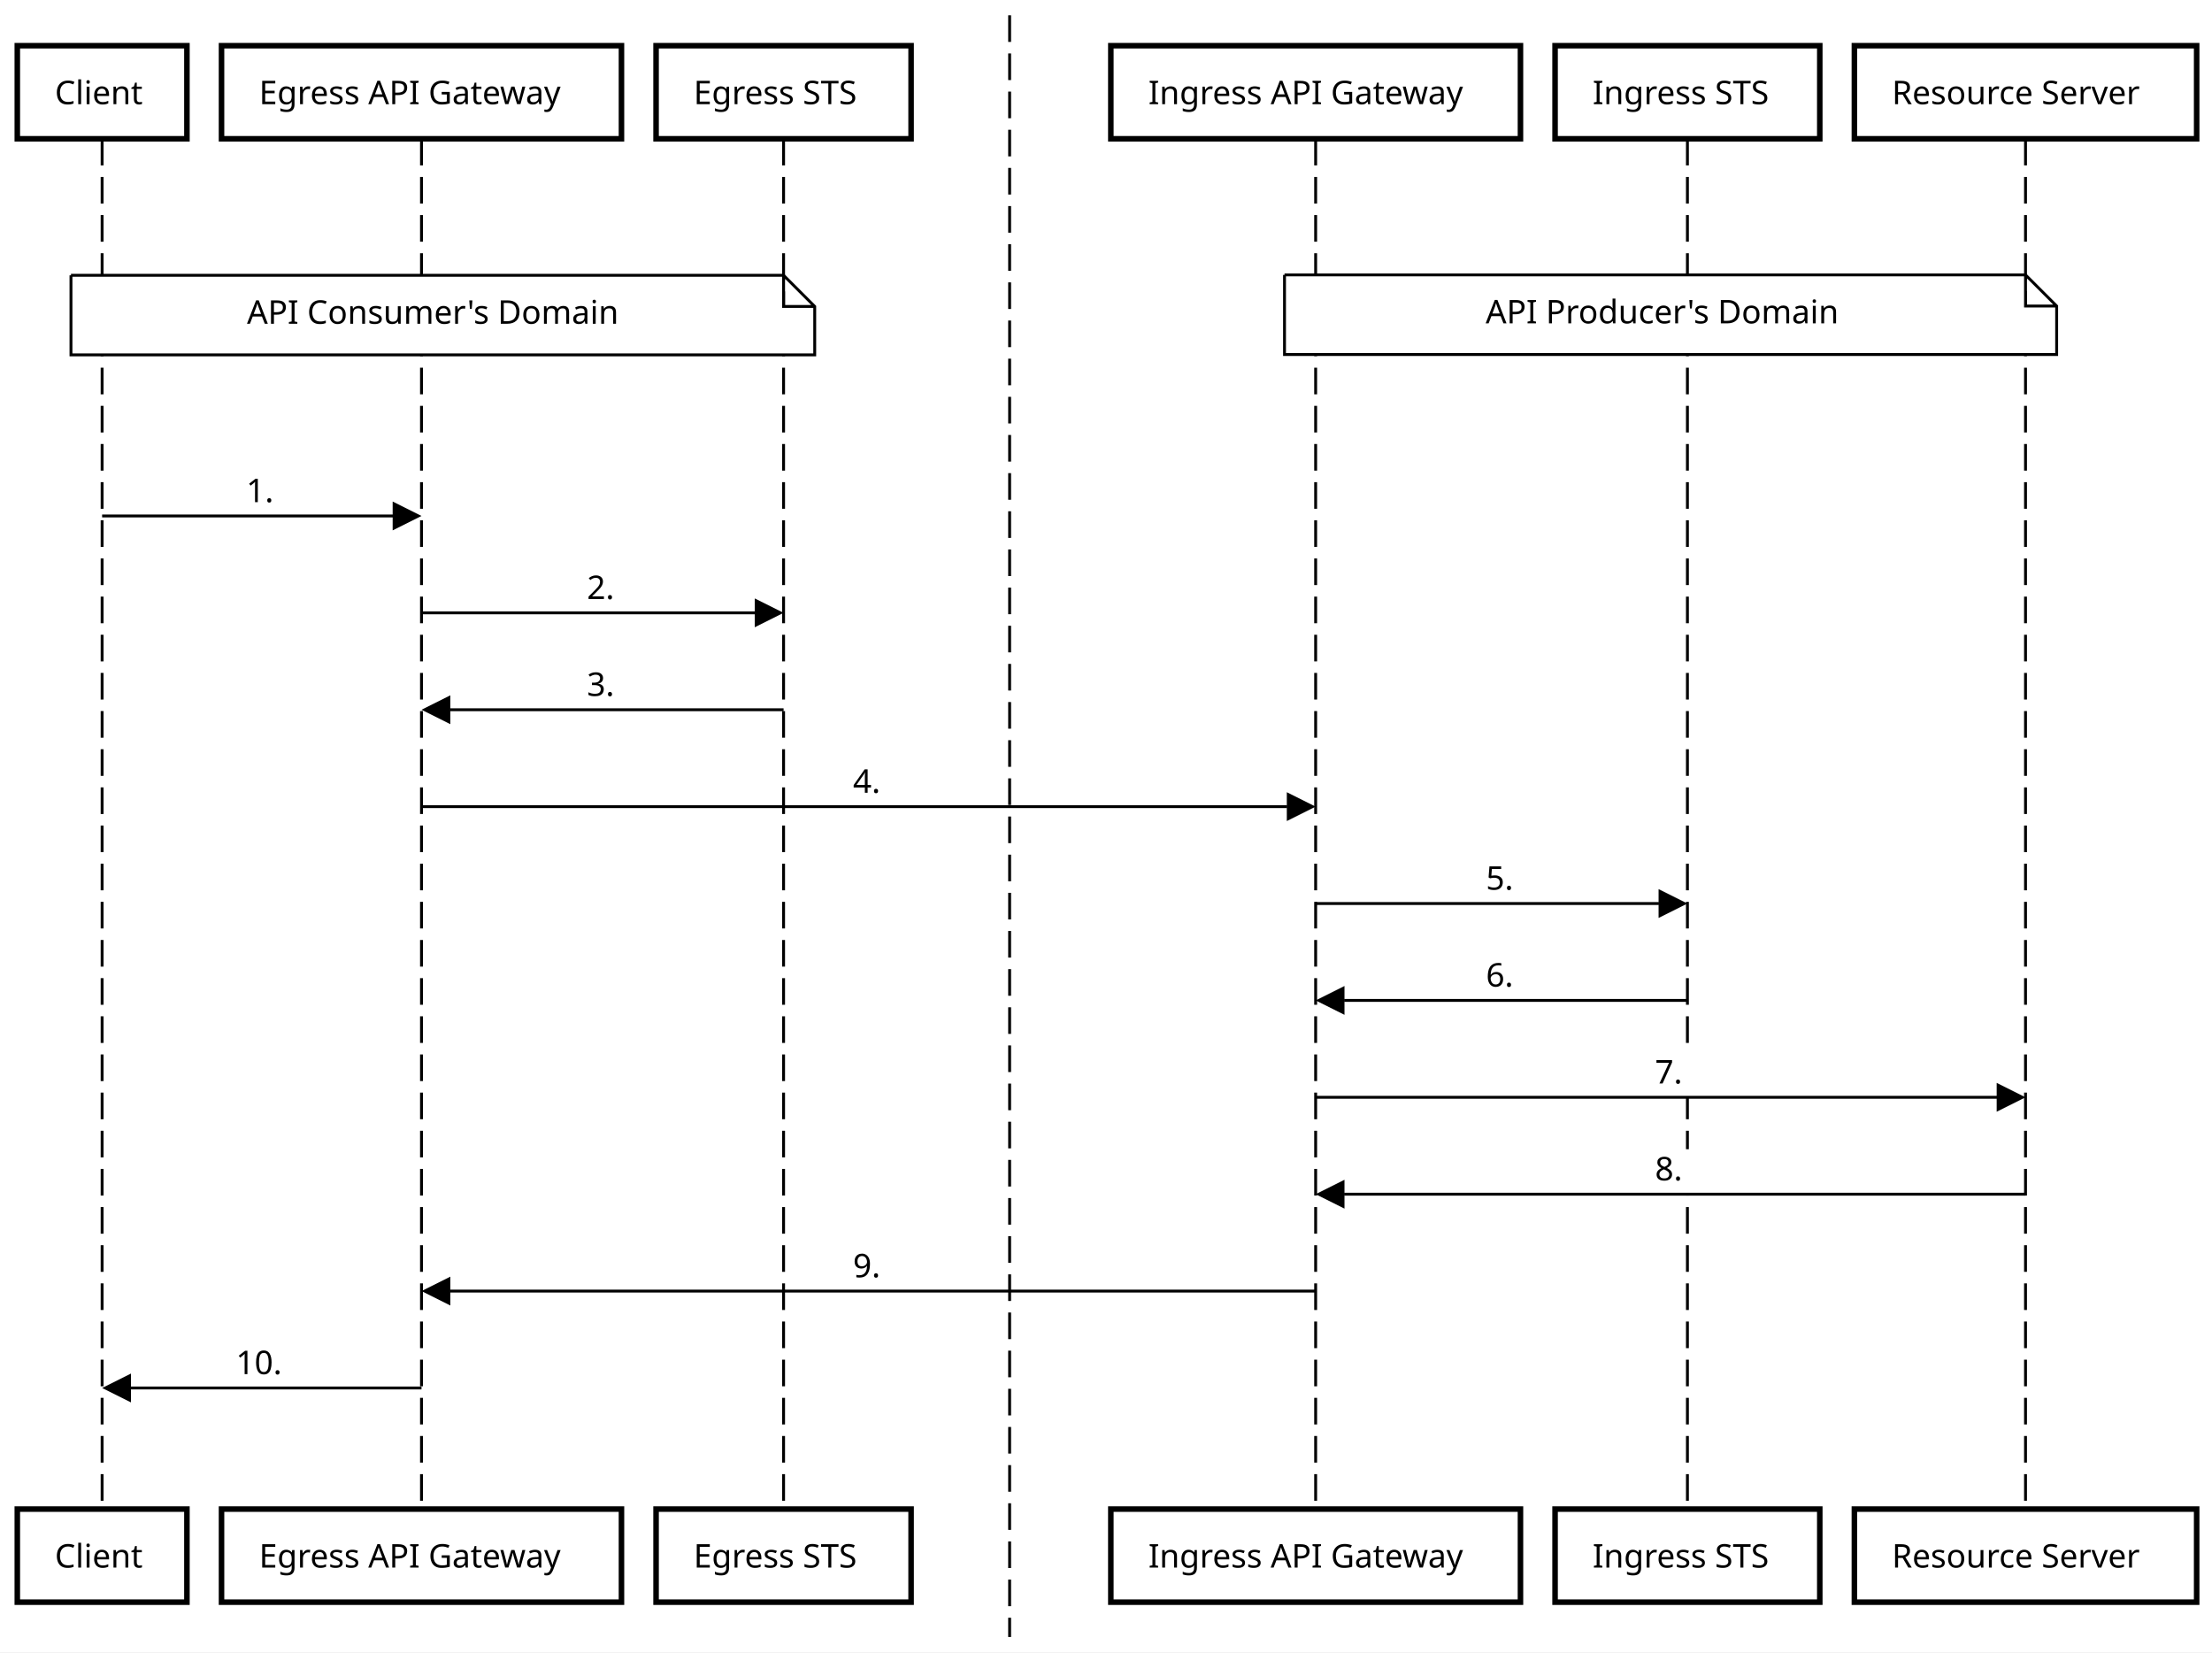
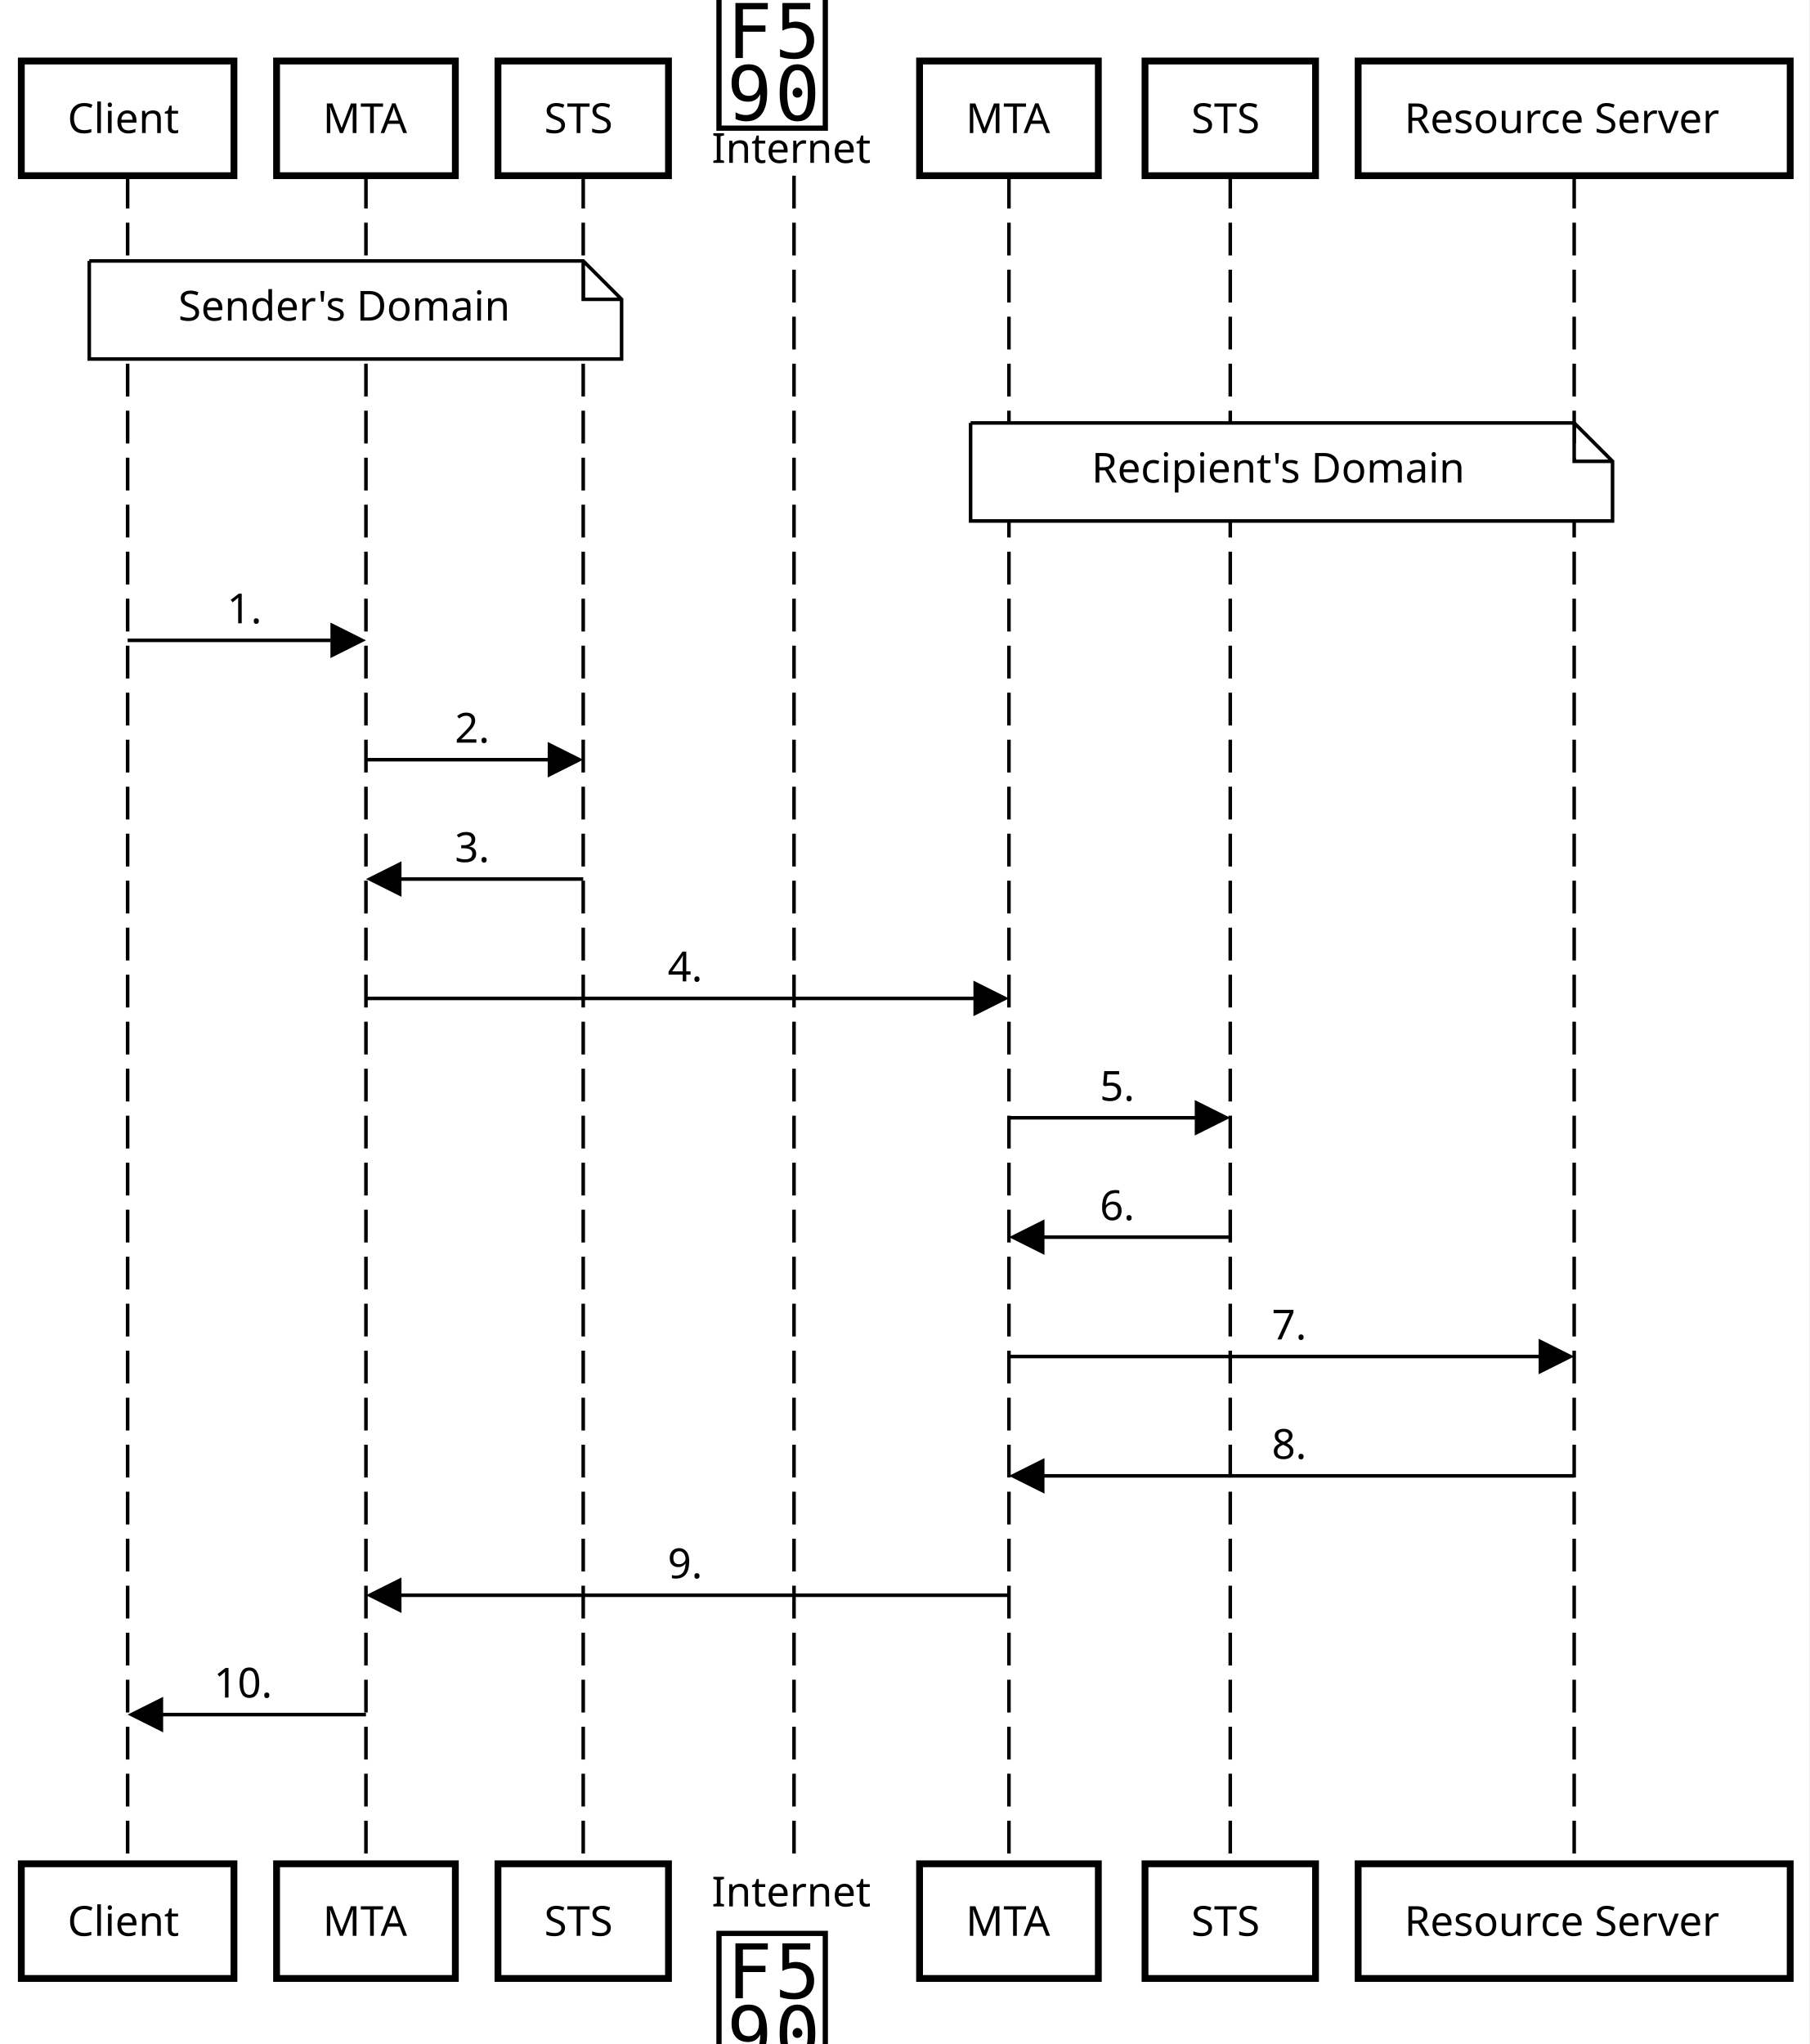
- <svg xmlns="http://www.w3.org/2000/svg" version="1.1" width="723" height="540" id="svg4854">
-   <defs id="defs4466" />
-   <g id="g4852">
-     <g id="g4468" />
-     <g id="g4470" />
-     <g id="g4472" />
-     <g id="g4474" />
-     <g id="g4476" />
-     <g id="g4478" />
-     <g id="g4480" />
-     <g id="g4482" />
-     <g id="g4484" />
-     <g id="g4486" />
-     <g id="g4488" />
-     <g id="g4490" />
-     <g id="g4492" />
-     <g id="g4494" />
-     <g id="g4496" />
-     <g id="g4498" />
-     <g id="g4500" />
-     <g id="g4502" />
-     <g id="g4504" />
-     <g id="g4508">
-       <rect fill="white" stroke="none" x="0" y="0" width="723" height="540" id="rect4506" />
-     </g>
-     <g id="g4510" />
-     <g id="g4526">
-       <path fill="none" stroke="black" paint-order="fill stroke markers" d=" M 33.375 45.356 L 33.375 493.192" stroke-miterlimit="10" stroke-width="0.942" stroke-dasharray="8.699,3.77" id="path4512" />
-       <path fill="none" stroke="black" paint-order="fill stroke markers" d=" M 137.766 45.356 L 137.766 493.192" stroke-miterlimit="10" stroke-width="0.942" stroke-dasharray="8.699,3.77" id="path4514" />
-       <path fill="none" stroke="black" paint-order="fill stroke markers" d=" M 256.115 45.356 L 256.115 493.192" stroke-miterlimit="10" stroke-width="0.942" stroke-dasharray="8.699,3.77" id="path4516" />
-       <path fill="none" stroke="black" paint-order="fill stroke markers" d=" M 430.024 45.356 L 430.024 493.192" stroke-miterlimit="10" stroke-width="0.942" stroke-dasharray="8.699,3.77" id="path4520" />
-       <path fill="none" stroke="black" paint-order="fill stroke markers" d=" M 551.54 45.356 L 551.54 493.192" stroke-miterlimit="10" stroke-width="0.942" stroke-dasharray="8.699,3.77" id="path4522" />
-       <path fill="none" stroke="black" paint-order="fill stroke markers" d=" M 662.048 45.356 L 662.048 493.192" stroke-miterlimit="10" stroke-width="0.942" stroke-dasharray="8.699,3.77" id="path4524" />
-     </g>
-     <g id="g4672">
-       <path fill="none" stroke="none" id="path4528" />
-       <g id="g4532">
-         <path fill="white" stroke="black" paint-order="fill stroke markers" d=" M 5.654 14.935 L 61.095 14.935 L 61.095 45.356 L 5.654 45.356 L 5.654 14.935 Z" stroke-miterlimit="10" stroke-width="1.809" stroke-dasharray="" id="path4530" />
-       </g>
-       <g id="g4536">
-         <text fill="black" stroke="none" font-family="sans-serif" font-size="8pt" font-style="normal" font-weight="normal" text-decoration="normal" x="17.925" y="34.047" text-anchor="start" dominant-baseline="alphabetic" xml:space="preserve" id="text4534">Client</text>
-       </g>
-       <path fill="none" stroke="none" id="path4538" />
-       <g id="g4542">
-         <path fill="white" stroke="black" paint-order="fill stroke markers" d=" M 72.404 14.935 L 203.128 14.935 L 203.128 45.356 L 72.404 45.356 L 72.404 14.935 Z" stroke-miterlimit="10" stroke-width="1.809" stroke-dasharray="" id="path4540" />
-       </g>
-       <g id="g4546">
-         <text fill="black" stroke="none" font-family="sans-serif" font-size="8pt" font-style="normal" font-weight="normal" text-decoration="normal" x="84.674" y="34.047" text-anchor="start" dominant-baseline="alphabetic" xml:space="preserve" id="text4544">Egress API Gateway</text>
-       </g>
-       <path fill="none" stroke="none" id="path4548" />
-       <g id="g4552">
-         <path fill="white" stroke="black" paint-order="fill stroke markers" d=" M 214.437 14.935 L 297.794 14.935 L 297.794 45.356 L 214.437 45.356 L 214.437 14.935 Z" stroke-miterlimit="10" stroke-width="1.809" stroke-dasharray="" id="path4550" />
-       </g>
-       <g id="g4556">
-         <text fill="black" stroke="none" font-family="sans-serif" font-size="8pt" font-style="normal" font-weight="normal" text-decoration="normal" x="226.707" y="34.047" text-anchor="start" dominant-baseline="alphabetic" xml:space="preserve" id="text4554">Egress STS</text>
-       </g>
-       <g id="g4562">
-         <g id="g4558" />
-       </g>
-       <g id="g4568">
-         <g id="g4564" />
-       </g>
-       <path fill="none" stroke="none" id="path4570" />
-       <g id="g4574">
-         <path fill="white" stroke="black" paint-order="fill stroke markers" d=" M 363.079 14.935 L 496.969 14.935 L 496.969 45.356 L 363.079 45.356 L 363.079 14.935 Z" stroke-miterlimit="10" stroke-width="1.809" stroke-dasharray="" id="path4572" />
-       </g>
-       <g id="g4578">
-         <text fill="black" stroke="none" font-family="sans-serif" font-size="8pt" font-style="normal" font-weight="normal" text-decoration="normal" x="375.349" y="34.047" text-anchor="start" dominant-baseline="alphabetic" xml:space="preserve" id="text4576">Ingress API Gateway</text>
-       </g>
-       <path fill="none" stroke="none" id="path4580" />
-       <g id="g4584">
-         <path fill="white" stroke="black" paint-order="fill stroke markers" d=" M 508.278 14.935 L 594.802 14.935 L 594.802 45.356 L 508.278 45.356 L 508.278 14.935 Z" stroke-miterlimit="10" stroke-width="1.809" stroke-dasharray="" id="path4582" />
-       </g>
-       <g id="g4588">
-         <text fill="black" stroke="none" font-family="sans-serif" font-size="8pt" font-style="normal" font-weight="normal" text-decoration="normal" x="520.548" y="34.047" text-anchor="start" dominant-baseline="alphabetic" xml:space="preserve" id="text4586">Ingress STS</text>
-       </g>
-       <path fill="none" stroke="none" id="path4590" />
-       <g id="g4594">
-         <path fill="white" stroke="black" paint-order="fill stroke markers" d=" M 606.111 14.935 L 717.985 14.935 L 717.985 45.356 L 606.111 45.356 L 606.111 14.935 Z" stroke-miterlimit="10" stroke-width="1.809" stroke-dasharray="" id="path4592" />
-       </g>
-       <g id="g4598">
-         <text fill="black" stroke="none" font-family="sans-serif" font-size="8pt" font-style="normal" font-weight="normal" text-decoration="normal" x="618.381" y="34.047" text-anchor="start" dominant-baseline="alphabetic" xml:space="preserve" id="text4596">Resource Server</text>
-       </g>
-       <path fill="none" stroke="none" id="path4600" />
-       <g id="g4604">
-         <path fill="white" stroke="black" paint-order="fill stroke markers" d=" M 5.654 493.192 L 61.095 493.192 L 61.095 523.613 L 5.654 523.613 L 5.654 493.192 Z" stroke-miterlimit="10" stroke-width="1.809" stroke-dasharray="" id="path4602" />
-       </g>
-       <g id="g4608">
-         <text fill="black" stroke="none" font-family="sans-serif" font-size="8pt" font-style="normal" font-weight="normal" text-decoration="normal" x="17.925" y="512.304" text-anchor="start" dominant-baseline="alphabetic" xml:space="preserve" id="text4606">Client</text>
-       </g>
-       <path fill="none" stroke="none" id="path4610" />
-       <g id="g4614">
-         <path fill="white" stroke="black" paint-order="fill stroke markers" d=" M 72.404 493.192 L 203.128 493.192 L 203.128 523.613 L 72.404 523.613 L 72.404 493.192 Z" stroke-miterlimit="10" stroke-width="1.809" stroke-dasharray="" id="path4612" />
-       </g>
-       <g id="g4618">
-         <text fill="black" stroke="none" font-family="sans-serif" font-size="8pt" font-style="normal" font-weight="normal" text-decoration="normal" x="84.674" y="512.304" text-anchor="start" dominant-baseline="alphabetic" xml:space="preserve" id="text4616">Egress API Gateway</text>
-       </g>
-       <path fill="none" stroke="none" id="path4620" />
-       <g id="g4624">
-         <path fill="white" stroke="black" paint-order="fill stroke markers" d=" M 214.437 493.192 L 297.794 493.192 L 297.794 523.613 L 214.437 523.613 L 214.437 493.192 Z" stroke-miterlimit="10" stroke-width="1.809" stroke-dasharray="" id="path4622" />
-       </g>
-       <g id="g4628">
-         <text fill="black" stroke="none" font-family="sans-serif" font-size="8pt" font-style="normal" font-weight="normal" text-decoration="normal" x="226.707" y="512.304" text-anchor="start" dominant-baseline="alphabetic" xml:space="preserve" id="text4626">Egress STS</text>
-       </g>
-       <g id="g4634">
-         <g id="g4630" />
-       </g>
-       <g id="g4640">
-         <g id="g4636" />
-       </g>
-       <path fill="none" stroke="none" id="path4642" />
-       <g id="g4646">
-         <path fill="white" stroke="black" paint-order="fill stroke markers" d=" M 363.079 493.192 L 496.969 493.192 L 496.969 523.613 L 363.079 523.613 L 363.079 493.192 Z" stroke-miterlimit="10" stroke-width="1.809" stroke-dasharray="" id="path4644" />
-       </g>
-       <g id="g4650">
-         <text fill="black" stroke="none" font-family="sans-serif" font-size="8pt" font-style="normal" font-weight="normal" text-decoration="normal" x="375.349" y="512.304" text-anchor="start" dominant-baseline="alphabetic" xml:space="preserve" id="text4648">Ingress API Gateway</text>
-       </g>
-       <path fill="none" stroke="none" id="path4652" />
-       <g id="g4656">
-         <path fill="white" stroke="black" paint-order="fill stroke markers" d=" M 508.278 493.192 L 594.802 493.192 L 594.802 523.613 L 508.278 523.613 L 508.278 493.192 Z" stroke-miterlimit="10" stroke-width="1.809" stroke-dasharray="" id="path4654" />
-       </g>
-       <g id="g4660">
-         <text fill="black" stroke="none" font-family="sans-serif" font-size="8pt" font-style="normal" font-weight="normal" text-decoration="normal" x="520.548" y="512.304" text-anchor="start" dominant-baseline="alphabetic" xml:space="preserve" id="text4658">Ingress STS</text>
-       </g>
-       <path fill="none" stroke="none" id="path4662" />
-       <g id="g4666">
-         <path fill="white" stroke="black" paint-order="fill stroke markers" d=" M 606.111 493.192 L 717.985 493.192 L 717.985 523.613 L 606.111 523.613 L 606.111 493.192 Z" stroke-miterlimit="10" stroke-width="1.809" stroke-dasharray="" id="path4664" />
-       </g>
-       <g id="g4670">
-         <text fill="black" stroke="none" font-family="sans-serif" font-size="8pt" font-style="normal" font-weight="normal" text-decoration="normal" x="618.381" y="512.304" text-anchor="start" dominant-baseline="alphabetic" xml:space="preserve" id="text4668">Resource Server</text>
-       </g>
-     </g>
-     <g id="g4846">
-       <path d="M 23.197,89.974 H 256.115 l 10.178,10.178 v 15.833 H 23.197 V 89.974 m 232.919,0 v 10.178 h 10.178" stroke-miterlimit="10" id="path4674" style="fill:#ffffff;stroke:#000000;stroke-width:0.942;stroke-miterlimit:10;stroke-dasharray:none;paint-order:fill stroke markers" />
-       <g id="g4678">
-         <text font-size="8pt" font-style="normal" font-weight="normal" text-decoration="normal" x="80.728" y="105.807" dominant-baseline="alphabetic" xml:space="preserve" id="text4676" style="font-style:normal;font-weight:normal;font-size:10.667px;font-family:sans-serif;dominant-baseline:alphabetic;text-anchor:start;fill:#000000;stroke:none">API Consumer's Domain</text>
-       </g>
-       <path d="m 419.846,89.845 h 242.202 l 10.178,10.178 v 15.833 H 419.846 V 89.845 m 242.202,0 v 10.178 h 10.178" stroke-miterlimit="10" id="path4680" style="fill:#ffffff;stroke:#000000;stroke-width:0.942;stroke-miterlimit:10;stroke-dasharray:none;paint-order:fill stroke markers" />
-       <g id="g4684">
-         <text font-size="8pt" font-style="normal" font-weight="normal" text-decoration="normal" x="485.594" y="105.677" dominant-baseline="alphabetic" xml:space="preserve" id="text4682" style="font-style:normal;font-weight:normal;font-size:10.667px;font-family:sans-serif;dominant-baseline:alphabetic;text-anchor:start;fill:#000000;stroke:none">API Producer's Domain</text>
-       </g>
-       <g id="g4692">
-         <g id="g4688">
-           <rect fill="white" stroke="none" x="78.782" y="153.922" width="13.576" height="14.702" id="rect4686" />
-         </g>
-         <text fill="black" stroke="none" font-family="sans-serif" font-size="8pt" font-style="normal" font-weight="normal" text-decoration="normal" x="80.479" y="164.101" text-anchor="start" dominant-baseline="alphabetic" xml:space="preserve" id="text4690">1.</text>
-       </g>
-       <g id="g4700">
-         <path fill="none" stroke="black" paint-order="fill stroke markers" d=" M 33.375 168.624 L 128.455 168.624" stroke-miterlimit="10" stroke-width="0.942" stroke-dasharray="" id="path4694" />
-         <g transform="translate(137.7659,168.6241) translate(-137.7659,-168.6241)" id="g4698">
-           <path fill="black" stroke="none" paint-order="stroke fill markers" d=" M 128.342 163.912 L 137.766 168.624 L 128.342 173.336 Z" id="path4696" />
-         </g>
-       </g>
-       <g id="g4708">
-         <g id="g4704">
-           <rect fill="white" stroke="none" x="190.153" y="185.588" width="13.576" height="14.702" id="rect4702" />
-         </g>
-         <text fill="black" stroke="none" font-family="sans-serif" font-size="8pt" font-style="normal" font-weight="normal" text-decoration="normal" x="191.849" y="195.766" text-anchor="start" dominant-baseline="alphabetic" xml:space="preserve" id="text4706">2.</text>
-       </g>
-       <g id="g4716">
-         <path fill="none" stroke="black" paint-order="fill stroke markers" d=" M 137.766 200.289 L 246.804 200.289" stroke-miterlimit="10" stroke-width="0.942" stroke-dasharray="" id="path4710" />
-         <g transform="translate(256.1154,200.2893) translate(-256.1154,-200.2893)" id="g4714">
-           <path fill="black" stroke="none" paint-order="stroke fill markers" d=" M 246.691 195.577 L 256.115 200.289 L 246.691 205.001 Z" id="path4712" />
-         </g>
-       </g>
-       <g id="g4724">
-         <g id="g4720">
-           <rect fill="white" stroke="none" x="190.153" y="217.253" width="13.576" height="14.702" id="rect4718" />
-         </g>
-         <text fill="black" stroke="none" font-family="sans-serif" font-size="8pt" font-style="normal" font-weight="normal" text-decoration="normal" x="191.849" y="227.431" text-anchor="start" dominant-baseline="alphabetic" xml:space="preserve" id="text4722">3.</text>
-       </g>
-       <g id="g4732">
-         <path fill="none" stroke="black" paint-order="fill stroke markers" d=" M 256.115 231.954 L 147.077 231.954" stroke-miterlimit="10" stroke-width="0.942" stroke-dasharray="" id="path4726" />
-         <g transform="translate(137.7659,231.9545) translate(-137.7659,-231.9545)" id="g4730">
-           <path fill="black" stroke="none" paint-order="stroke fill markers" d=" M 147.19 227.242 L 137.766 231.954 L 147.19 236.667 Z" id="path4728" />
-         </g>
-       </g>
-       <g id="g4740">
-         <g id="g4736">
-           <rect fill="white" stroke="none" x="277.107" y="248.918" width="13.576" height="14.702" id="rect4734" />
-         </g>
-         <text fill="black" stroke="none" font-family="sans-serif" font-size="8pt" font-style="normal" font-weight="normal" text-decoration="normal" x="278.803" y="259.096" text-anchor="start" dominant-baseline="alphabetic" xml:space="preserve" id="text4738">4.</text>
-       </g>
-       <g id="g4748">
-         <path fill="none" stroke="black" paint-order="fill stroke markers" d=" M 137.766 263.62 L 420.713 263.62" stroke-miterlimit="10" stroke-width="0.942" stroke-dasharray="" id="path4742" />
-         <g transform="translate(430.0239,263.6196) translate(-430.0239,-263.6196)" id="g4746">
-           <path fill="black" stroke="none" paint-order="stroke fill markers" d=" M 420.6 258.908 L 430.024 263.62 L 420.6 268.332 Z" id="path4744" />
-         </g>
-       </g>
-       <g id="g4756">
-         <g id="g4752">
-           <rect fill="white" stroke="none" x="483.994" y="280.583" width="13.576" height="14.702" id="rect4750" />
-         </g>
-         <text fill="black" stroke="none" font-family="sans-serif" font-size="8pt" font-style="normal" font-weight="normal" text-decoration="normal" x="485.69" y="290.761" text-anchor="start" dominant-baseline="alphabetic" xml:space="preserve" id="text4754">5.</text>
-       </g>
-       <g id="g4764">
-         <path fill="none" stroke="black" paint-order="fill stroke markers" d=" M 430.024 295.285 L 542.229 295.285" stroke-miterlimit="10" stroke-width="0.942" stroke-dasharray="" id="path4758" />
-         <g transform="translate(551.54,295.2848) translate(-551.54,-295.2848)" id="g4762">
-           <path fill="black" stroke="none" paint-order="stroke fill markers" d=" M 542.116 290.573 L 551.54 295.285 L 542.116 299.997 Z" id="path4760" />
-         </g>
-       </g>
-       <g id="g4772">
-         <g id="g4768">
-           <rect fill="white" stroke="none" x="483.994" y="312.248" width="13.576" height="14.702" id="rect4766" />
-         </g>
-         <text fill="black" stroke="none" font-family="sans-serif" font-size="8pt" font-style="normal" font-weight="normal" text-decoration="normal" x="485.69" y="322.426" text-anchor="start" dominant-baseline="alphabetic" xml:space="preserve" id="text4770">6.</text>
-       </g>
-       <g id="g4780">
-         <path fill="none" stroke="black" paint-order="fill stroke markers" d=" M 551.54 326.95 L 439.335 326.95" stroke-miterlimit="10" stroke-width="0.942" stroke-dasharray="" id="path4774" />
-         <g transform="translate(430.0239,326.95) translate(-430.0239,-326.95)" id="g4778">
-           <path fill="black" stroke="none" paint-order="stroke fill markers" d=" M 439.448 322.238 L 430.024 326.95 L 439.448 331.662 Z" id="path4776" />
-         </g>
-       </g>
-       <g id="g4788">
-         <g id="g4784">
-           <rect fill="white" stroke="none" x="539.248" y="343.913" width="13.576" height="14.702" id="rect4782" />
-         </g>
-         <text fill="black" stroke="none" font-family="sans-serif" font-size="8pt" font-style="normal" font-weight="normal" text-decoration="normal" x="540.944" y="354.092" text-anchor="start" dominant-baseline="alphabetic" xml:space="preserve" id="text4786">7.</text>
-       </g>
-       <g id="g4796">
-         <path fill="none" stroke="black" paint-order="fill stroke markers" d=" M 430.024 358.615 L 652.737 358.615" stroke-miterlimit="10" stroke-width="0.942" stroke-dasharray="" id="path4790" />
-         <g transform="translate(662.0478,358.6151) translate(-662.0478,-358.6151)" id="g4794">
-           <path fill="black" stroke="none" paint-order="stroke fill markers" d=" M 652.624 353.903 L 662.048 358.615 L 652.624 363.327 Z" id="path4792" />
-         </g>
-       </g>
-       <g id="g4804">
-         <g id="g4800">
-           <rect fill="white" stroke="none" x="539.248" y="375.579" width="13.576" height="14.702" id="rect4798" />
-         </g>
-         <text fill="black" stroke="none" font-family="sans-serif" font-size="8pt" font-style="normal" font-weight="normal" text-decoration="normal" x="540.944" y="385.757" text-anchor="start" dominant-baseline="alphabetic" xml:space="preserve" id="text4802">8.</text>
-       </g>
-       <g id="g4812">
-         <path fill="none" stroke="black" paint-order="fill stroke markers" d=" M 662.048 390.28 L 439.335 390.28" stroke-miterlimit="10" stroke-width="0.942" stroke-dasharray="" id="path4806" />
-         <g transform="translate(430.0239,390.2803) translate(-430.0239,-390.2803)" id="g4810">
-           <path fill="black" stroke="none" paint-order="stroke fill markers" d=" M 439.448 385.568 L 430.024 390.28 L 439.448 394.992 Z" id="path4808" />
-         </g>
-       </g>
-       <g id="g4820">
-         <g id="g4816">
-           <rect fill="white" stroke="none" x="277.107" y="407.244" width="13.576" height="14.702" id="rect4814" />
-         </g>
-         <text fill="black" stroke="none" font-family="sans-serif" font-size="8pt" font-style="normal" font-weight="normal" text-decoration="normal" x="278.803" y="417.422" text-anchor="start" dominant-baseline="alphabetic" xml:space="preserve" id="text4818">9.</text>
-       </g>
-       <g id="g4828">
-         <path fill="none" stroke="black" paint-order="fill stroke markers" d=" M 430.024 421.945 L 147.077 421.945" stroke-miterlimit="10" stroke-width="0.942" stroke-dasharray="" id="path4822" />
-         <g transform="translate(137.7659,421.9454) translate(-137.7659,-421.9454)" id="g4826">
-           <path fill="black" stroke="none" paint-order="stroke fill markers" d=" M 147.19 417.233 L 137.766 421.945 L 147.19 426.658 Z" id="path4824" />
-         </g>
-       </g>
-       <g id="g4836">
-         <g id="g4832">
-           <rect fill="white" stroke="none" x="75.391" y="438.909" width="20.359" height="14.702" id="rect4830" />
-         </g>
-         <text fill="black" stroke="none" font-family="sans-serif" font-size="8pt" font-style="normal" font-weight="normal" text-decoration="normal" x="77.087" y="449.087" text-anchor="start" dominant-baseline="alphabetic" xml:space="preserve" id="text4834">10.</text>
-       </g>
-       <g id="g4844">
-         <path fill="none" stroke="black" paint-order="fill stroke markers" d=" M 137.766 453.611 L 42.686 453.611" stroke-miterlimit="10" stroke-width="0.942" stroke-dasharray="" id="path4838" />
-         <g transform="translate(33.37474,453.6106) translate(-33.37474,-453.6106)" id="g4842">
-           <path fill="black" stroke="none" paint-order="stroke fill markers" d=" M 42.799 448.899 L 33.375 453.611 L 42.799 458.323 Z" id="path4840" />
-         </g>
-       </g>
-     </g>
-     <g id="g4848" />
-     <g id="g4850" />
+ <svg xmlns="http://www.w3.org/2000/svg" version="1.1" width="640" height="723">
+   <defs />
+   <g>
+     <g />
+     <g />
+     <g />
+     <g />
+     <g />
+     <g />
+     <g />
+     <g />
+     <g />
+     <g />
+     <g />
+     <g />
+     <g />
+     <g />
+     <g />
+     <g />
+     <g />
+     <g />
+     <g />
+     <g>
+       <rect fill="white" stroke="none" x="0" y="0" width="640" height="723" />
+     </g>
+     <g />
+     <g>
+       <path fill="none" stroke="black" paint-order="fill stroke markers" d=" M 45.15 62.142 L 45.15 659.256" stroke-miterlimit="10" stroke-width="1.257" stroke-dasharray="11.599,5.026" />
+       <path fill="none" stroke="black" paint-order="fill stroke markers" d=" M 129.457 62.142 L 129.457 659.256" stroke-miterlimit="10" stroke-width="1.257" stroke-dasharray="11.599,5.026" />
+       <path fill="none" stroke="black" paint-order="fill stroke markers" d=" M 206.315 62.142 L 206.315 659.256" stroke-miterlimit="10" stroke-width="1.257" stroke-dasharray="11.599,5.026" />
+       <path fill="none" stroke="black" paint-order="fill stroke markers" d=" M 280.887 62.142 L 280.887 659.256" stroke-miterlimit="10" stroke-width="1.257" stroke-dasharray="11.599,5.026" />
+       <path fill="none" stroke="black" paint-order="fill stroke markers" d=" M 356.918 62.142 L 356.918 659.256" stroke-miterlimit="10" stroke-width="1.257" stroke-dasharray="11.599,5.026" />
+       <path fill="none" stroke="black" paint-order="fill stroke markers" d=" M 435.207 62.142 L 435.207 659.256" stroke-miterlimit="10" stroke-width="1.257" stroke-dasharray="11.599,5.026" />
+       <path fill="none" stroke="black" paint-order="fill stroke markers" d=" M 556.865 62.142 L 556.865 659.256" stroke-miterlimit="10" stroke-width="1.257" stroke-dasharray="11.599,5.026" />
+     </g>
+     <g>
+       <path fill="none" stroke="none" />
+       <g>
+         <path fill="white" stroke="black" paint-order="fill stroke markers" d=" M 7.539 21.58 L 82.76 21.58 L 82.76 62.142 L 7.539 62.142 L 7.539 21.58 Z" stroke-miterlimit="10" stroke-width="2.413" stroke-dasharray="" />
+       </g>
+       <g>
+         <text fill="black" stroke="none" font-family="sans-serif" font-size="11pt" font-style="normal" font-weight="normal" text-decoration="normal" x="23.9" y="47.063" text-anchor="start" dominant-baseline="alphabetic" xml:space="preserve">Client</text>
+       </g>
+       <path fill="none" stroke="none" />
+       <g>
+         <path fill="white" stroke="black" paint-order="fill stroke markers" d=" M 97.839 21.58 L 161.076 21.58 L 161.076 62.142 L 97.839 62.142 L 97.839 21.58 Z" stroke-miterlimit="10" stroke-width="2.413" stroke-dasharray="" />
+       </g>
+       <g>
+         <text fill="black" stroke="none" font-family="sans-serif" font-size="11pt" font-style="normal" font-weight="normal" text-decoration="normal" x="114.199" y="47.063" text-anchor="start" dominant-baseline="alphabetic" xml:space="preserve">MTA</text>
+       </g>
+       <path fill="none" stroke="none" />
+       <g>
+         <path fill="white" stroke="black" paint-order="fill stroke markers" d=" M 176.155 21.58 L 236.475 21.58 L 236.475 62.142 L 176.155 62.142 L 176.155 21.58 Z" stroke-miterlimit="10" stroke-width="2.413" stroke-dasharray="" />
+       </g>
+       <g>
+         <text fill="black" stroke="none" font-family="sans-serif" font-size="11pt" font-style="normal" font-weight="normal" text-decoration="normal" x="192.515" y="47.063" text-anchor="start" dominant-baseline="alphabetic" xml:space="preserve">STS</text>
+       </g>
+       <g>
+         <g />
+         <text fill="black" stroke="none" font-family="&quot;Material Design Icons&quot;" font-size="44pt" font-style="normal" font-weight="normal" text-decoration="normal" x="251.554" y="42.539" text-anchor="start" dominant-baseline="alphabetic" xml:space="preserve"></text>
+       </g>
+       <g>
+         <g />
+         <text fill="black" stroke="none" font-family="sans-serif" font-size="11pt" font-style="normal" font-weight="normal" text-decoration="normal" x="251.754" y="57.618" text-anchor="start" dominant-baseline="alphabetic" xml:space="preserve">Internet</text>
+       </g>
+       <path fill="none" stroke="none" />
+       <g>
+         <path fill="white" stroke="black" paint-order="fill stroke markers" d=" M 325.299 21.58 L 388.537 21.58 L 388.537 62.142 L 325.299 62.142 L 325.299 21.58 Z" stroke-miterlimit="10" stroke-width="2.413" stroke-dasharray="" />
+       </g>
+       <g>
+         <text fill="black" stroke="none" font-family="sans-serif" font-size="11pt" font-style="normal" font-weight="normal" text-decoration="normal" x="341.66" y="47.063" text-anchor="start" dominant-baseline="alphabetic" xml:space="preserve">MTA</text>
+       </g>
+       <path fill="none" stroke="none" />
+       <g>
+         <path fill="white" stroke="black" paint-order="fill stroke markers" d=" M 405.047 21.58 L 465.368 21.58 L 465.368 62.142 L 405.047 62.142 L 405.047 21.58 Z" stroke-miterlimit="10" stroke-width="2.413" stroke-dasharray="" />
+       </g>
+       <g>
+         <text fill="black" stroke="none" font-family="sans-serif" font-size="11pt" font-style="normal" font-weight="normal" text-decoration="normal" x="421.407" y="47.063" text-anchor="start" dominant-baseline="alphabetic" xml:space="preserve">STS</text>
+       </g>
+       <path fill="none" stroke="none" />
+       <g>
+         <path fill="white" stroke="black" paint-order="fill stroke markers" d=" M 480.446 21.58 L 633.284 21.58 L 633.284 62.142 L 480.446 62.142 L 480.446 21.58 Z" stroke-miterlimit="10" stroke-width="2.413" stroke-dasharray="" />
+       </g>
+       <g>
+         <text fill="black" stroke="none" font-family="sans-serif" font-size="11pt" font-style="normal" font-weight="normal" text-decoration="normal" x="496.807" y="47.063" text-anchor="start" dominant-baseline="alphabetic" xml:space="preserve">Resource Server</text>
+       </g>
+       <path fill="none" stroke="none" />
+       <g>
+         <path fill="white" stroke="black" paint-order="fill stroke markers" d=" M 7.539 659.256 L 82.76 659.256 L 82.76 699.818 L 7.539 699.818 L 7.539 659.256 Z" stroke-miterlimit="10" stroke-width="2.413" stroke-dasharray="" />
+       </g>
+       <g>
+         <text fill="black" stroke="none" font-family="sans-serif" font-size="11pt" font-style="normal" font-weight="normal" text-decoration="normal" x="23.9" y="684.739" text-anchor="start" dominant-baseline="alphabetic" xml:space="preserve">Client</text>
+       </g>
+       <path fill="none" stroke="none" />
+       <g>
+         <path fill="white" stroke="black" paint-order="fill stroke markers" d=" M 97.839 659.256 L 161.076 659.256 L 161.076 699.818 L 97.839 699.818 L 97.839 659.256 Z" stroke-miterlimit="10" stroke-width="2.413" stroke-dasharray="" />
+       </g>
+       <g>
+         <text fill="black" stroke="none" font-family="sans-serif" font-size="11pt" font-style="normal" font-weight="normal" text-decoration="normal" x="114.199" y="684.739" text-anchor="start" dominant-baseline="alphabetic" xml:space="preserve">MTA</text>
+       </g>
+       <path fill="none" stroke="none" />
+       <g>
+         <path fill="white" stroke="black" paint-order="fill stroke markers" d=" M 176.155 659.256 L 236.475 659.256 L 236.475 699.818 L 176.155 699.818 L 176.155 659.256 Z" stroke-miterlimit="10" stroke-width="2.413" stroke-dasharray="" />
+       </g>
+       <g>
+         <text fill="black" stroke="none" font-family="sans-serif" font-size="11pt" font-style="normal" font-weight="normal" text-decoration="normal" x="192.515" y="684.739" text-anchor="start" dominant-baseline="alphabetic" xml:space="preserve">STS</text>
+       </g>
+       <g>
+         <g />
+         <text fill="black" stroke="none" font-family="&quot;Material Design Icons&quot;" font-size="44pt" font-style="normal" font-weight="normal" text-decoration="normal" x="251.554" y="728.858" text-anchor="start" dominant-baseline="alphabetic" xml:space="preserve"></text>
+       </g>
+       <g>
+         <g />
+         <text fill="black" stroke="none" font-family="sans-serif" font-size="11pt" font-style="normal" font-weight="normal" text-decoration="normal" x="251.754" y="674.335" text-anchor="start" dominant-baseline="alphabetic" xml:space="preserve">Internet</text>
+       </g>
+       <path fill="none" stroke="none" />
+       <g>
+         <path fill="white" stroke="black" paint-order="fill stroke markers" d=" M 325.299 659.256 L 388.537 659.256 L 388.537 699.818 L 325.299 699.818 L 325.299 659.256 Z" stroke-miterlimit="10" stroke-width="2.413" stroke-dasharray="" />
+       </g>
+       <g>
+         <text fill="black" stroke="none" font-family="sans-serif" font-size="11pt" font-style="normal" font-weight="normal" text-decoration="normal" x="341.66" y="684.739" text-anchor="start" dominant-baseline="alphabetic" xml:space="preserve">MTA</text>
+       </g>
+       <path fill="none" stroke="none" />
+       <g>
+         <path fill="white" stroke="black" paint-order="fill stroke markers" d=" M 405.047 659.256 L 465.368 659.256 L 465.368 699.818 L 405.047 699.818 L 405.047 659.256 Z" stroke-miterlimit="10" stroke-width="2.413" stroke-dasharray="" />
+       </g>
+       <g>
+         <text fill="black" stroke="none" font-family="sans-serif" font-size="11pt" font-style="normal" font-weight="normal" text-decoration="normal" x="421.407" y="684.739" text-anchor="start" dominant-baseline="alphabetic" xml:space="preserve">STS</text>
+       </g>
+       <path fill="none" stroke="none" />
+       <g>
+         <path fill="white" stroke="black" paint-order="fill stroke markers" d=" M 480.446 659.256 L 633.284 659.256 L 633.284 699.818 L 480.446 699.818 L 480.446 659.256 Z" stroke-miterlimit="10" stroke-width="2.413" stroke-dasharray="" />
+       </g>
+       <g>
+         <text fill="black" stroke="none" font-family="sans-serif" font-size="11pt" font-style="normal" font-weight="normal" text-decoration="normal" x="496.807" y="684.739" text-anchor="start" dominant-baseline="alphabetic" xml:space="preserve">Resource Server</text>
+       </g>
+     </g>
+     <g>
+       <path fill="white" stroke="black" paint-order="fill stroke markers" d=" M 31.579 92.299 L 206.315 92.299 L 219.886 105.87 L 219.886 126.98 L 31.579 126.98 L 31.579 92.299 M 206.315 92.299 L 206.315 105.87 L 219.886 105.87" stroke-miterlimit="10" stroke-width="1.257" stroke-dasharray="" />
+       <g>
+         <text fill="black" stroke="none" font-family="sans-serif" font-size="11pt" font-style="normal" font-weight="normal" text-decoration="normal" x="63.066" y="113.409" text-anchor="start" dominant-baseline="alphabetic" xml:space="preserve">Sender's Domain</text>
+       </g>
+       <path fill="white" stroke="black" paint-order="fill stroke markers" d=" M 343.347 149.598 L 556.865 149.598 L 570.436 163.169 L 570.436 184.279 L 343.347 184.279 L 343.347 149.598 M 556.865 149.598 L 556.865 163.169 L 570.436 163.169" stroke-miterlimit="10" stroke-width="1.257" stroke-dasharray="" />
+       <g>
+         <text fill="black" stroke="none" font-family="sans-serif" font-size="11pt" font-style="normal" font-weight="normal" text-decoration="normal" x="386.141" y="170.708" text-anchor="start" dominant-baseline="alphabetic" xml:space="preserve">Recipient's Domain</text>
+       </g>
+       <g>
+         <g>
+           <rect fill="white" stroke="none" x="78.042" y="206.897" width="18.524" height="19.602" />
+         </g>
+         <text fill="black" stroke="none" font-family="sans-serif" font-size="11pt" font-style="normal" font-weight="normal" text-decoration="normal" x="80.303" y="220.467" text-anchor="start" dominant-baseline="alphabetic" xml:space="preserve">1.</text>
+       </g>
+       <g>
+         <path fill="none" stroke="black" paint-order="fill stroke markers" d=" M 45.15 226.499 L 117.043 226.499" stroke-miterlimit="10" stroke-width="1.257" stroke-dasharray="" />
+         <g transform="translate(129.4573,226.4988) translate(-129.4573,-226.4988)">
+           <path fill="black" stroke="none" paint-order="stroke fill markers" d=" M 116.892 220.216 L 129.457 226.499 L 116.892 232.782 Z" />
+         </g>
+       </g>
+       <g>
+         <g>
+           <rect fill="white" stroke="none" x="158.624" y="249.117" width="18.524" height="19.602" />
+         </g>
+         <text fill="black" stroke="none" font-family="sans-serif" font-size="11pt" font-style="normal" font-weight="normal" text-decoration="normal" x="160.886" y="262.688" text-anchor="start" dominant-baseline="alphabetic" xml:space="preserve">2.</text>
+       </g>
+       <g>
+         <path fill="none" stroke="black" paint-order="fill stroke markers" d=" M 129.457 268.719 L 193.9 268.719" stroke-miterlimit="10" stroke-width="1.257" stroke-dasharray="" />
+         <g transform="translate(206.315,268.7191) translate(-206.315,-268.7191)">
+           <path fill="black" stroke="none" paint-order="stroke fill markers" d=" M 193.749 262.436 L 206.315 268.719 L 193.749 275.002 Z" />
+         </g>
+       </g>
+       <g>
+         <g>
+           <rect fill="white" stroke="none" x="158.624" y="291.337" width="18.524" height="19.602" />
+         </g>
+         <text fill="black" stroke="none" font-family="sans-serif" font-size="11pt" font-style="normal" font-weight="normal" text-decoration="normal" x="160.886" y="304.908" text-anchor="start" dominant-baseline="alphabetic" xml:space="preserve">3.</text>
+       </g>
+       <g>
+         <path fill="none" stroke="black" paint-order="fill stroke markers" d=" M 206.315 310.939 L 141.872 310.939" stroke-miterlimit="10" stroke-width="1.257" stroke-dasharray="" />
+         <g transform="translate(129.4573,310.9393) translate(-129.4573,-310.9393)">
+           <path fill="black" stroke="none" paint-order="stroke fill markers" d=" M 142.023 304.657 L 129.457 310.939 L 142.023 317.222 Z" />
+         </g>
+       </g>
+       <g>
+         <g>
+           <rect fill="white" stroke="none" x="233.926" y="333.557" width="18.524" height="19.602" />
+         </g>
+         <text fill="black" stroke="none" font-family="sans-serif" font-size="11pt" font-style="normal" font-weight="normal" text-decoration="normal" x="236.188" y="347.128" text-anchor="start" dominant-baseline="alphabetic" xml:space="preserve">4.</text>
+       </g>
+       <g>
+         <path fill="none" stroke="black" paint-order="fill stroke markers" d=" M 129.457 353.159 L 344.503 353.159" stroke-miterlimit="10" stroke-width="1.257" stroke-dasharray="" />
+         <g transform="translate(356.9179,353.1595) translate(-356.9179,-353.1595)">
+           <path fill="black" stroke="none" paint-order="stroke fill markers" d=" M 344.352 346.877 L 356.918 353.159 L 344.352 359.442 Z" />
+         </g>
+       </g>
+       <g>
+         <g>
+           <rect fill="white" stroke="none" x="386.801" y="375.777" width="18.524" height="19.602" />
+         </g>
+         <text fill="black" stroke="none" font-family="sans-serif" font-size="11pt" font-style="normal" font-weight="normal" text-decoration="normal" x="389.063" y="389.348" text-anchor="start" dominant-baseline="alphabetic" xml:space="preserve">5.</text>
+       </g>
+       <g>
+         <path fill="none" stroke="black" paint-order="fill stroke markers" d=" M 356.918 395.38 L 422.793 395.38" stroke-miterlimit="10" stroke-width="1.257" stroke-dasharray="" />
+         <g transform="translate(435.2073,395.3797) translate(-435.2073,-395.3797)">
+           <path fill="black" stroke="none" paint-order="stroke fill markers" d=" M 422.642 389.097 L 435.207 395.38 L 422.642 401.662 Z" />
+         </g>
+       </g>
+       <g>
+         <g>
+           <rect fill="white" stroke="none" x="386.801" y="417.998" width="18.524" height="19.602" />
+         </g>
+         <text fill="black" stroke="none" font-family="sans-serif" font-size="11pt" font-style="normal" font-weight="normal" text-decoration="normal" x="389.063" y="431.568" text-anchor="start" dominant-baseline="alphabetic" xml:space="preserve">6.</text>
+       </g>
+       <g>
+         <path fill="none" stroke="black" paint-order="fill stroke markers" d=" M 435.207 437.6 L 369.333 437.6" stroke-miterlimit="10" stroke-width="1.257" stroke-dasharray="" />
+         <g transform="translate(356.9179,437.5999) translate(-356.9179,-437.5999)">
+           <path fill="black" stroke="none" paint-order="stroke fill markers" d=" M 369.483 431.317 L 356.918 437.6 L 369.483 443.883 Z" />
+         </g>
+       </g>
+       <g>
+         <g>
+           <rect fill="white" stroke="none" x="447.63" y="460.218" width="18.524" height="19.602" />
+         </g>
+         <text fill="black" stroke="none" font-family="sans-serif" font-size="11pt" font-style="normal" font-weight="normal" text-decoration="normal" x="449.891" y="473.789" text-anchor="start" dominant-baseline="alphabetic" xml:space="preserve">7.</text>
+       </g>
+       <g>
+         <path fill="none" stroke="black" paint-order="fill stroke markers" d=" M 356.918 479.82 L 544.45 479.82" stroke-miterlimit="10" stroke-width="1.257" stroke-dasharray="" />
+         <g transform="translate(556.8649,479.8202) translate(-556.8649,-479.8202)">
+           <path fill="black" stroke="none" paint-order="stroke fill markers" d=" M 544.299 473.537 L 556.865 479.82 L 544.299 486.103 Z" />
+         </g>
+       </g>
+       <g>
+         <g>
+           <rect fill="white" stroke="none" x="447.63" y="502.438" width="18.524" height="19.602" />
+         </g>
+         <text fill="black" stroke="none" font-family="sans-serif" font-size="11pt" font-style="normal" font-weight="normal" text-decoration="normal" x="449.891" y="516.009" text-anchor="start" dominant-baseline="alphabetic" xml:space="preserve">8.</text>
+       </g>
+       <g>
+         <path fill="none" stroke="black" paint-order="fill stroke markers" d=" M 556.865 522.04 L 369.333 522.04" stroke-miterlimit="10" stroke-width="1.257" stroke-dasharray="" />
+         <g transform="translate(356.9179,522.0404) translate(-356.9179,-522.0404)">
+           <path fill="black" stroke="none" paint-order="stroke fill markers" d=" M 369.483 515.758 L 356.918 522.04 L 369.483 528.323 Z" />
+         </g>
+       </g>
+       <g>
+         <g>
+           <rect fill="white" stroke="none" x="233.926" y="544.658" width="18.524" height="19.602" />
+         </g>
+         <text fill="black" stroke="none" font-family="sans-serif" font-size="11pt" font-style="normal" font-weight="normal" text-decoration="normal" x="236.188" y="558.229" text-anchor="start" dominant-baseline="alphabetic" xml:space="preserve">9.</text>
+       </g>
+       <g>
+         <path fill="none" stroke="black" paint-order="fill stroke markers" d=" M 356.918 564.261 L 141.872 564.261" stroke-miterlimit="10" stroke-width="1.257" stroke-dasharray="" />
+         <g transform="translate(129.4573,564.2606) translate(-129.4573,-564.2606)">
+           <path fill="black" stroke="none" paint-order="stroke fill markers" d=" M 142.023 557.978 L 129.457 564.261 L 142.023 570.543 Z" />
+         </g>
+       </g>
+       <g>
+         <g>
+           <rect fill="white" stroke="none" x="73.375" y="586.879" width="27.857" height="19.602" />
+         </g>
+         <text fill="black" stroke="none" font-family="sans-serif" font-size="11pt" font-style="normal" font-weight="normal" text-decoration="normal" x="75.637" y="600.449" text-anchor="start" dominant-baseline="alphabetic" xml:space="preserve">10.</text>
+       </g>
+       <g>
+         <path fill="none" stroke="black" paint-order="fill stroke markers" d=" M 129.457 606.481 L 57.564 606.481" stroke-miterlimit="10" stroke-width="1.257" stroke-dasharray="" />
+         <g transform="translate(45.14966,606.4808) translate(-45.14966,-606.4808)">
+           <path fill="black" stroke="none" paint-order="stroke fill markers" d=" M 57.715 600.198 L 45.15 606.481 L 57.715 612.764 Z" />
+         </g>
+       </g>
+     </g>
+     <g />
+     <g />
  </g>
-   <path style="fill:none;stroke:#000000;stroke-width:0.942;stroke-miterlimit:10;stroke-dasharray:8.699, 3.77;paint-order:fill stroke markers" d="M 330,5 V 535" stroke-miterlimit="10" id="path4516-3" />
</svg>
